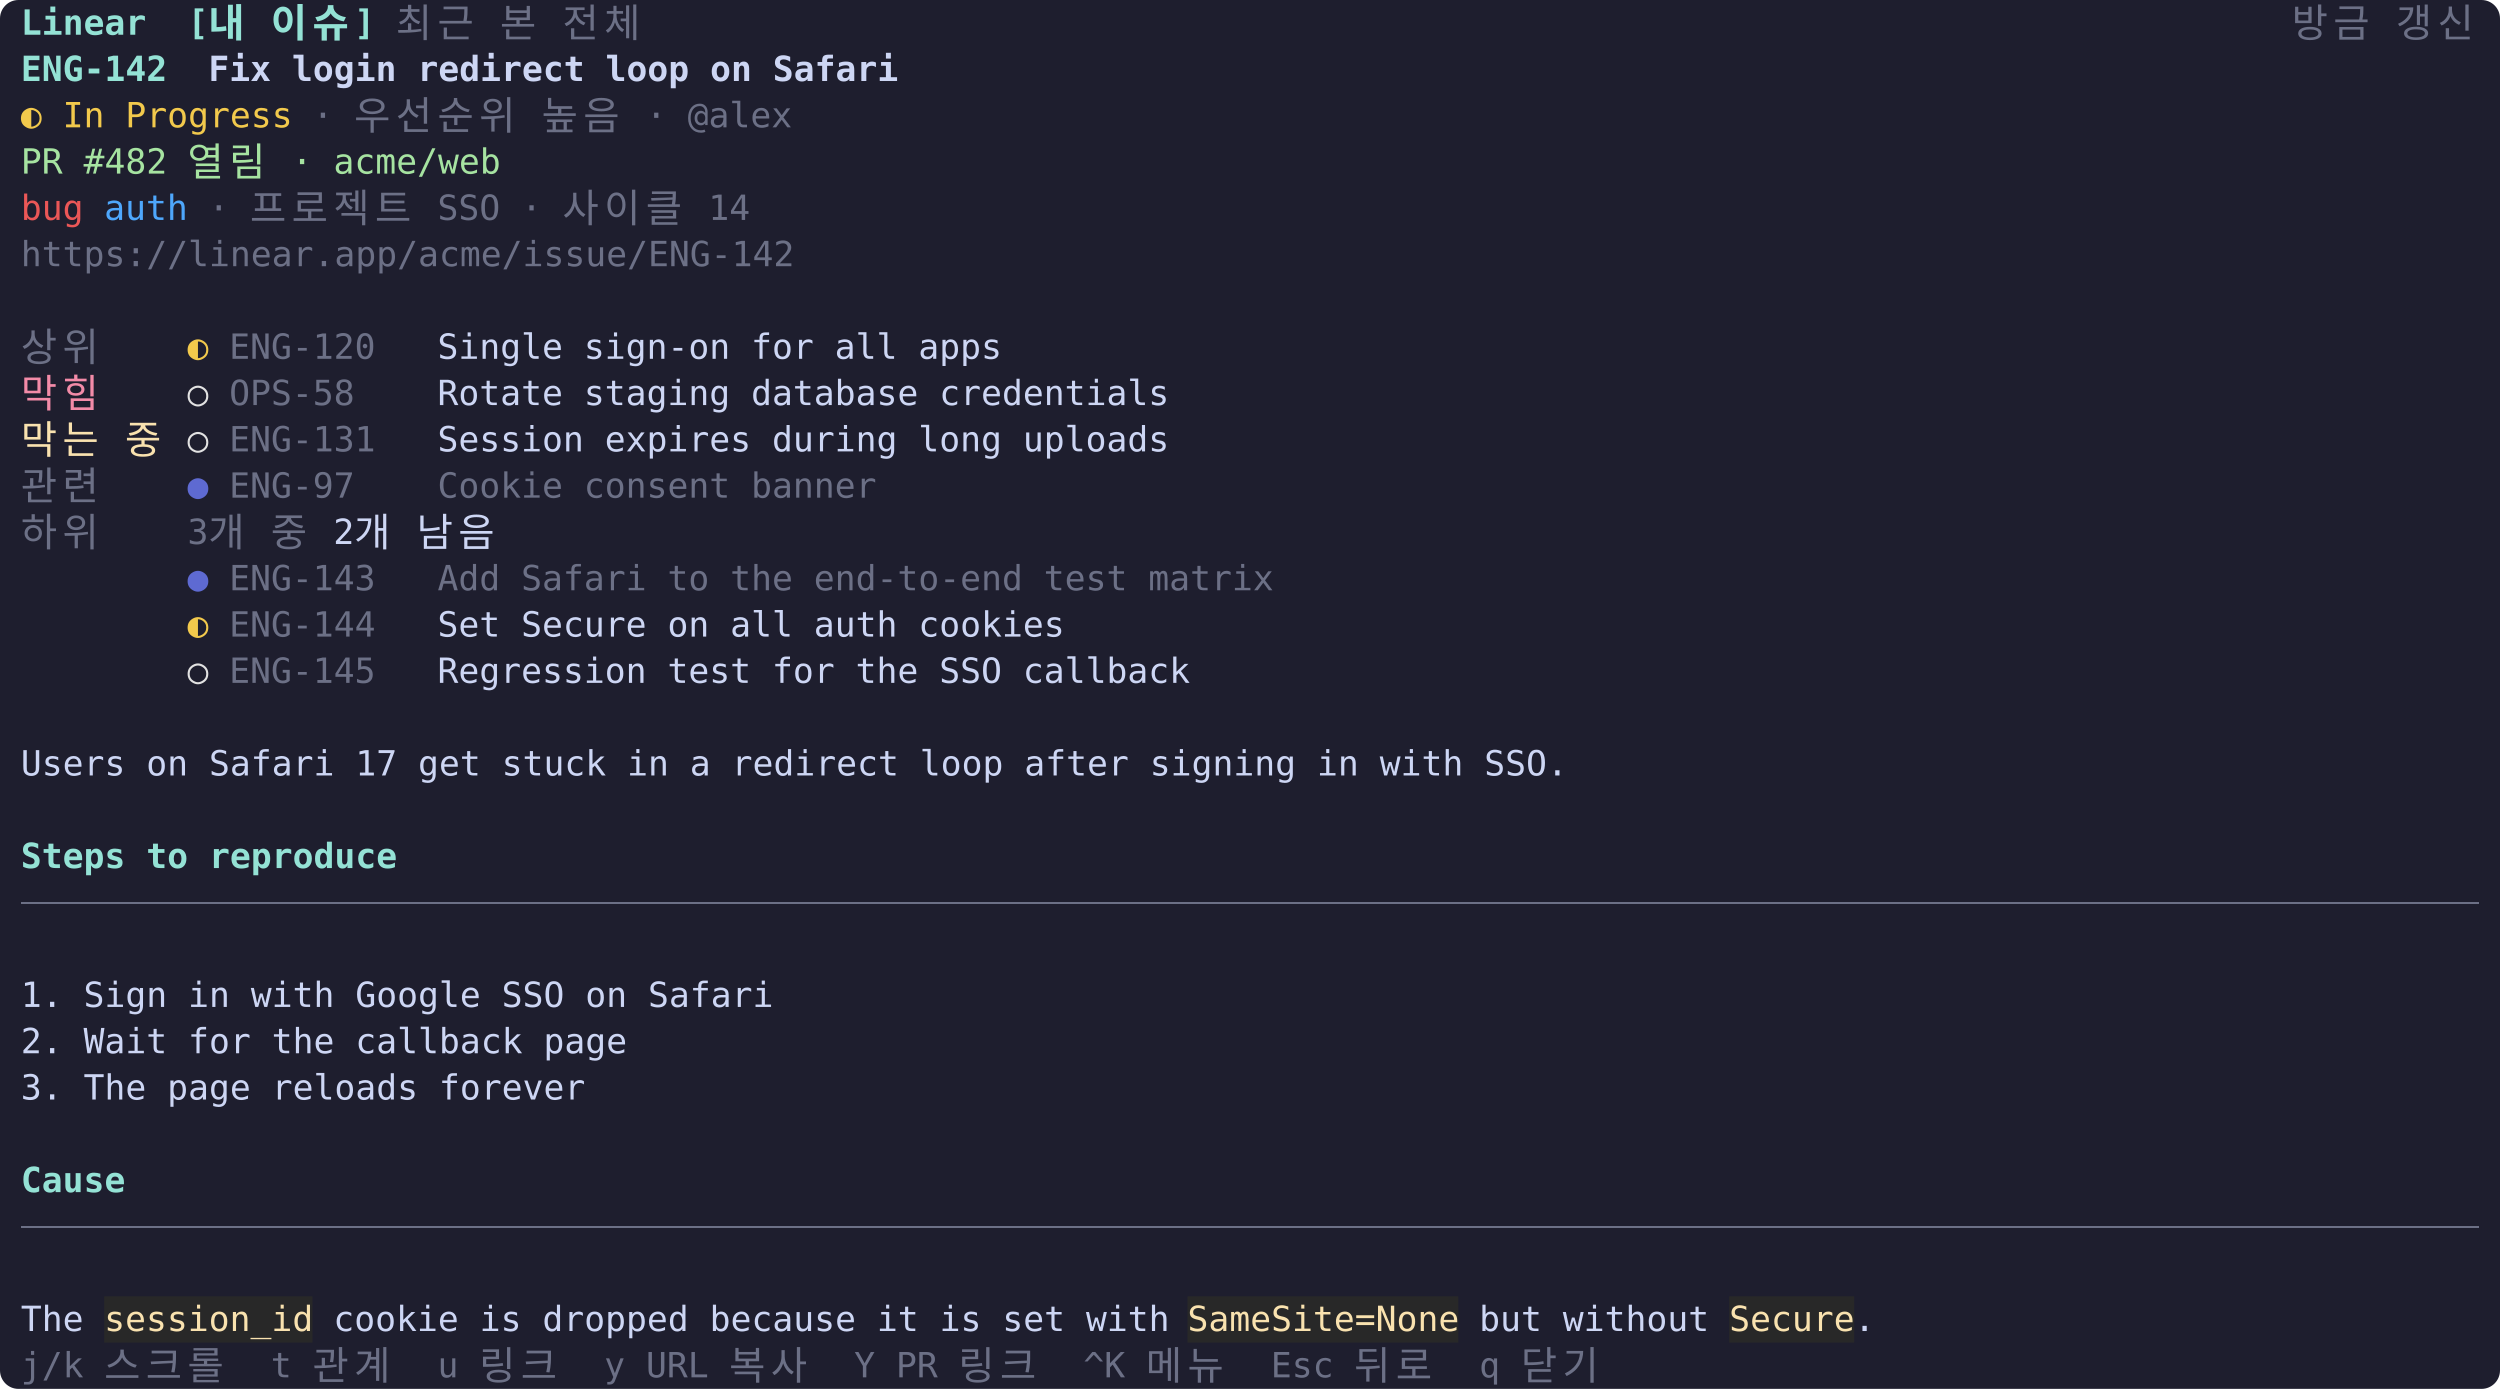
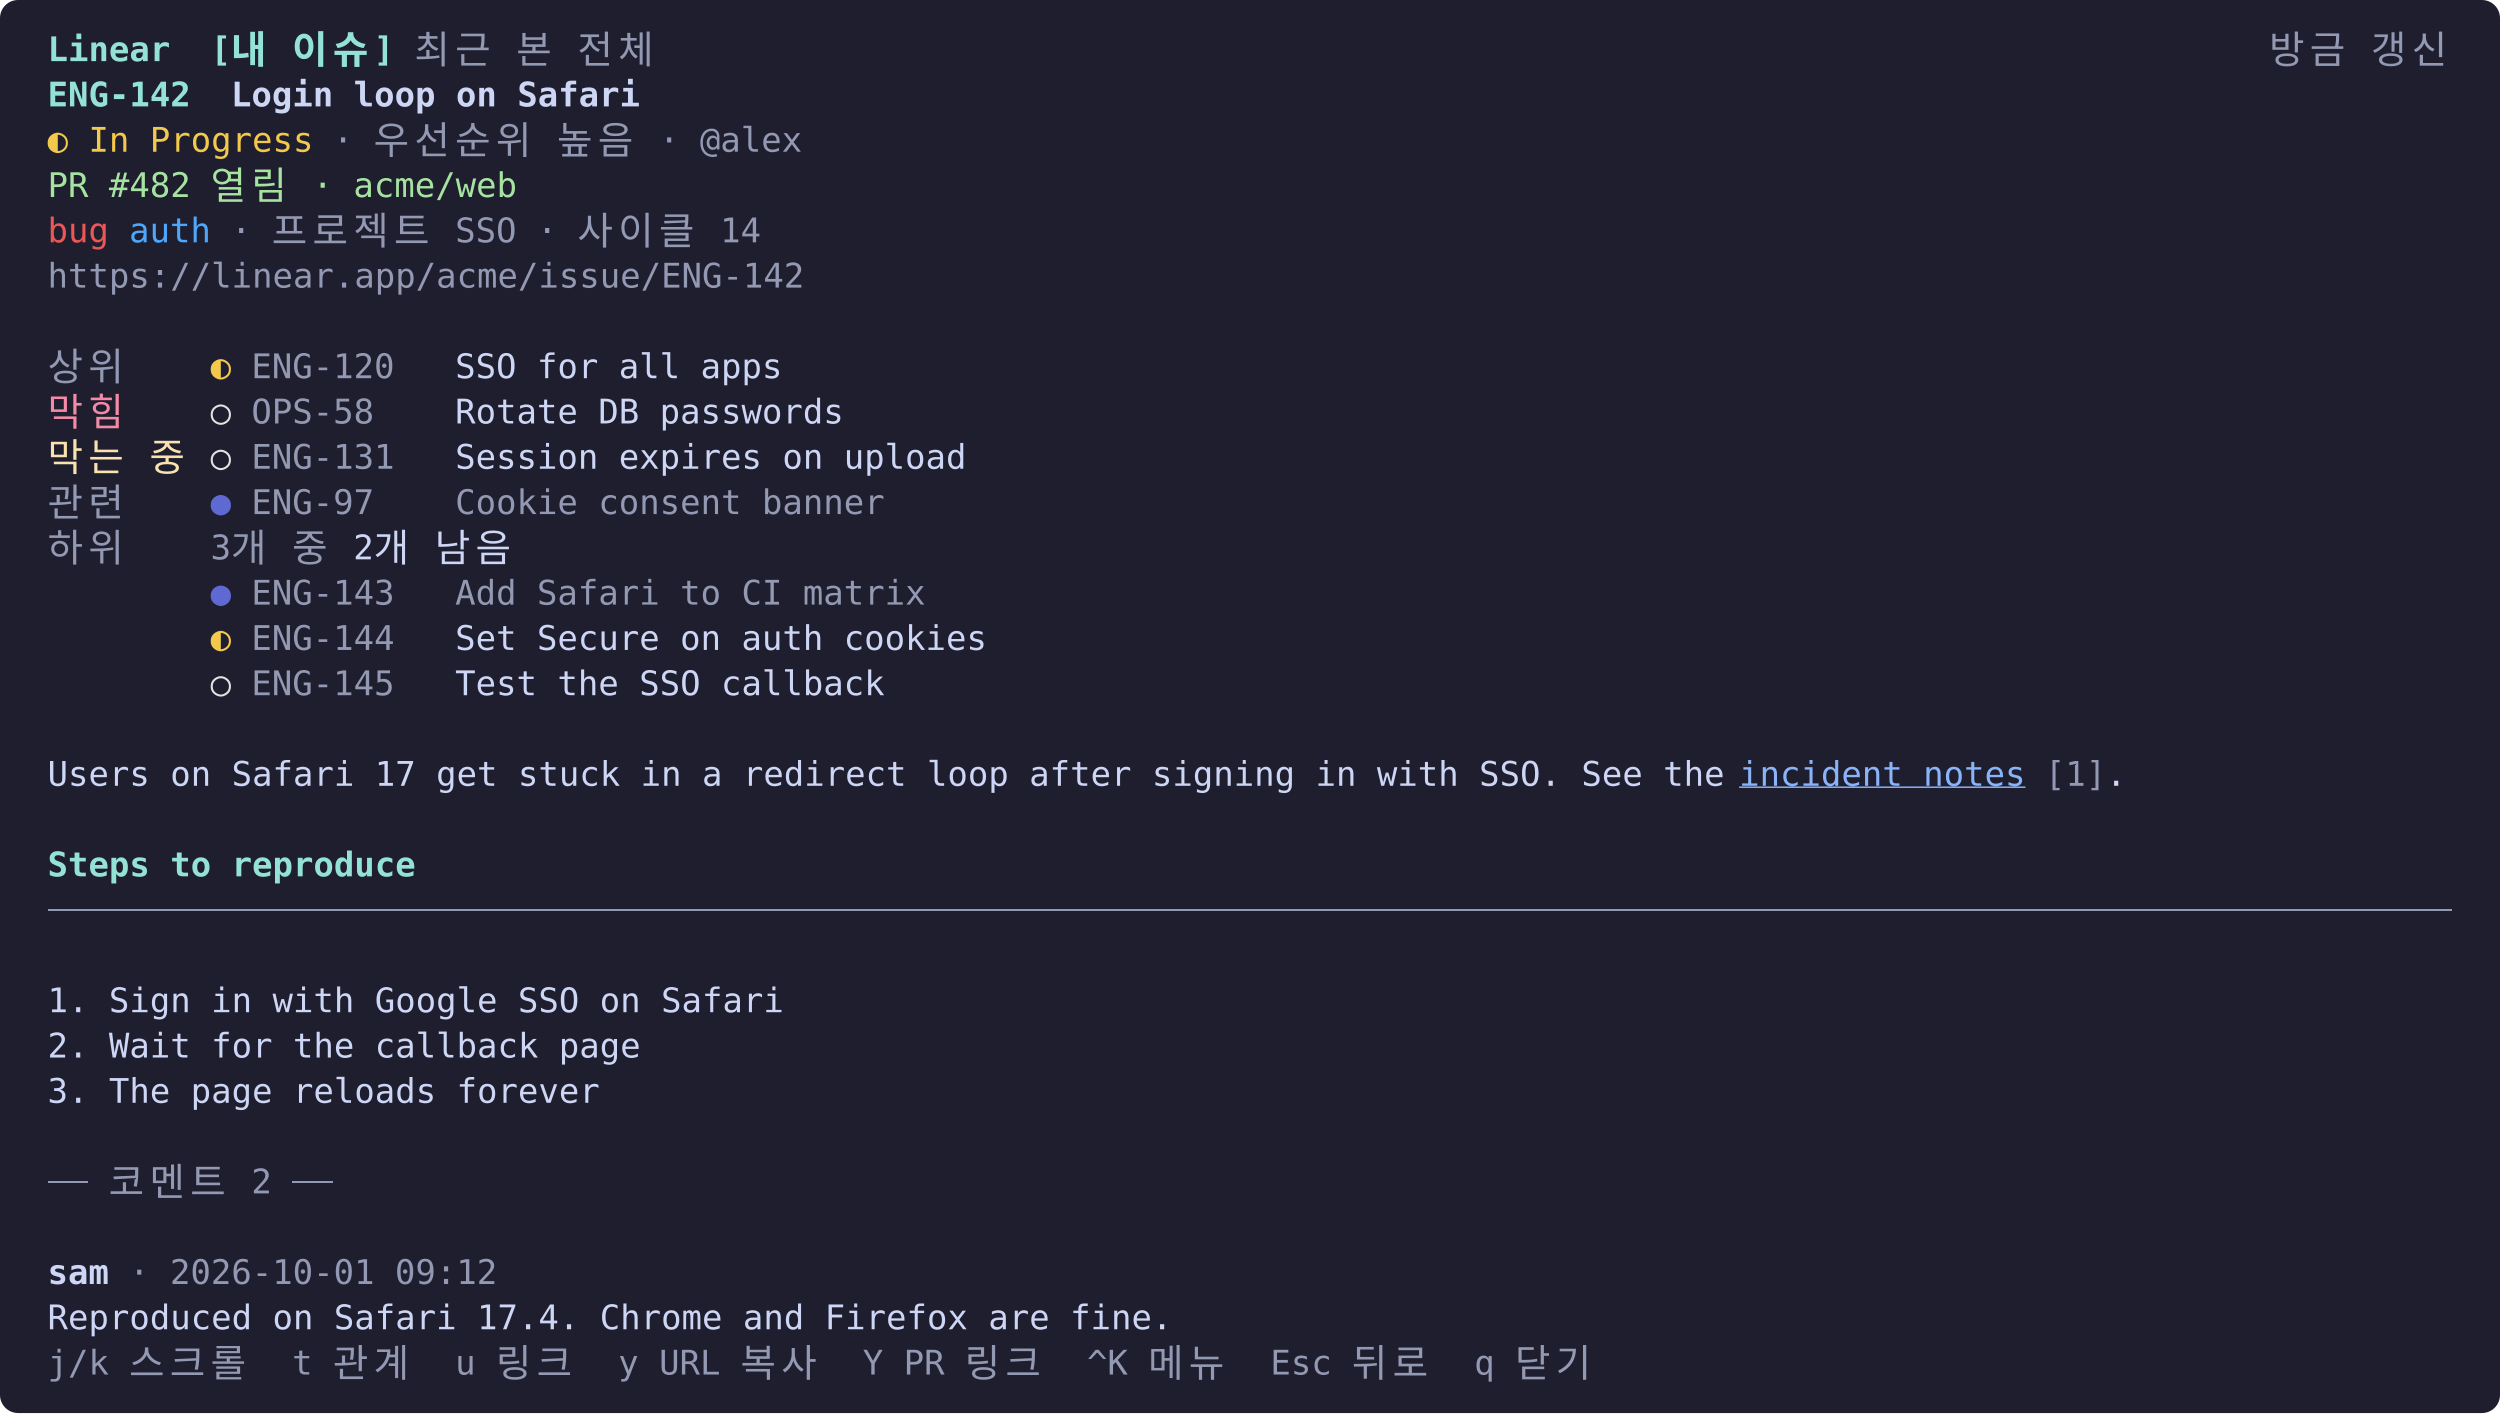
- <svg xmlns="http://www.w3.org/2000/svg" xml:lang="ko" width="1080" height="600" viewBox="0 0 1080 600" font-family="ui-monospace, 'SF Mono', Menlo, Consolas, 'DejaVu Sans Mono', 'Apple SD Gothic Neo', 'Noto Sans CJK KR', 'Noto Sans KR', monospace" font-size="15">
-   <rect width="1080" height="600" rx="8" fill="#1e1e2e" />
-   <rect x="45" y="560" width="90" height="20" fill="#282828" />
-   <rect x="513" y="560" width="117" height="20" fill="#282828" />
-   <rect x="747" y="560" width="54" height="20" fill="#282828" />
-   <path d="M9 390H13M13 390H18M18 390H22M22 390H27M27 390H31M31 390H36M36 390H40M40 390H45M45 390H49M49 390H54M54 390H58M58 390H63M63 390H67M67 390H72M72 390H76M76 390H81M81 390H85M85 390H90M90 390H94M94 390H99M99 390H103M103 390H108M108 390H112M112 390H117M117 390H121M121 390H126M126 390H130M130 390H135M135 390H139M139 390H144M144 390H148M148 390H153M153 390H157M157 390H162M162 390H166M166 390H171M171 390H175M175 390H180M180 390H184M184 390H189M189 390H193M193 390H198M198 390H202M202 390H207M207 390H211M211 390H216M216 390H220M220 390H225M225 390H229M229 390H234M234 390H238M238 390H243M243 390H247M247 390H252M252 390H256M256 390H261M261 390H265M265 390H270M270 390H274M274 390H279M279 390H283M283 390H288M288 390H292M292 390H297M297 390H301M301 390H306M306 390H310M310 390H315M315 390H319M319 390H324M324 390H328M328 390H333M333 390H337M337 390H342M342 390H346M346 390H351M351 390H355M355 390H360M360 390H364M364 390H369M369 390H373M373 390H378M378 390H382M382 390H387M387 390H391M391 390H396M396 390H400M400 390H405M405 390H409M409 390H414M414 390H418M418 390H423M423 390H427M427 390H432M432 390H436M436 390H441M441 390H445M445 390H450M450 390H454M454 390H459M459 390H463M463 390H468M468 390H472M472 390H477M477 390H481M481 390H486M486 390H490M490 390H495M495 390H499M499 390H504M504 390H508M508 390H513M513 390H517M517 390H522M522 390H526M526 390H531M531 390H535M535 390H540M540 390H544M544 390H549M549 390H553M553 390H558M558 390H562M562 390H567M567 390H571M571 390H576M576 390H580M580 390H585M585 390H589M589 390H594M594 390H598M598 390H603M603 390H607M607 390H612M612 390H616M616 390H621M621 390H625M625 390H630M630 390H634M634 390H639M639 390H643M643 390H648M648 390H652M652 390H657M657 390H661M661 390H666M666 390H670M670 390H675M675 390H679M679 390H684M684 390H688M688 390H693M693 390H697M697 390H702M702 390H706M706 390H711M711 390H715M715 390H720M720 390H724M724 390H729M729 390H733M733 390H738M738 390H742M742 390H747M747 390H751M751 390H756M756 390H760M760 390H765M765 390H769M769 390H774M774 390H778M778 390H783M783 390H787M787 390H792M792 390H796M796 390H801M801 390H805M805 390H810M810 390H814M814 390H819M819 390H823M823 390H828M828 390H832M832 390H837M837 390H841M841 390H846M846 390H850M850 390H855M855 390H859M859 390H864M864 390H868M868 390H873M873 390H877M877 390H882M882 390H886M886 390H891M891 390H895M895 390H900M900 390H904M904 390H909M909 390H913M913 390H918M918 390H922M922 390H927M927 390H931M931 390H936M936 390H940M940 390H945M945 390H949M949 390H954M954 390H958M958 390H963M963 390H967M967 390H972M972 390H976M976 390H981M981 390H985M985 390H990M990 390H994M994 390H999M999 390H1003M1003 390H1008M1008 390H1012M1012 390H1017M1017 390H1021M1021 390H1026M1026 390H1030M1030 390H1035M1035 390H1039M1039 390H1044M1044 390H1048M1048 390H1053M1053 390H1057M1057 390H1062M1062 390H1066M1066 390H1071M9 530H13M13 530H18M18 530H22M22 530H27M27 530H31M31 530H36M36 530H40M40 530H45M45 530H49M49 530H54M54 530H58M58 530H63M63 530H67M67 530H72M72 530H76M76 530H81M81 530H85M85 530H90M90 530H94M94 530H99M99 530H103M103 530H108M108 530H112M112 530H117M117 530H121M121 530H126M126 530H130M130 530H135M135 530H139M139 530H144M144 530H148M148 530H153M153 530H157M157 530H162M162 530H166M166 530H171M171 530H175M175 530H180M180 530H184M184 530H189M189 530H193M193 530H198M198 530H202M202 530H207M207 530H211M211 530H216M216 530H220M220 530H225M225 530H229M229 530H234M234 530H238M238 530H243M243 530H247M247 530H252M252 530H256M256 530H261M261 530H265M265 530H270M270 530H274M274 530H279M279 530H283M283 530H288M288 530H292M292 530H297M297 530H301M301 530H306M306 530H310M310 530H315M315 530H319M319 530H324M324 530H328M328 530H333M333 530H337M337 530H342M342 530H346M346 530H351M351 530H355M355 530H360M360 530H364M364 530H369M369 530H373M373 530H378M378 530H382M382 530H387M387 530H391M391 530H396M396 530H400M400 530H405M405 530H409M409 530H414M414 530H418M418 530H423M423 530H427M427 530H432M432 530H436M436 530H441M441 530H445M445 530H450M450 530H454M454 530H459M459 530H463M463 530H468M468 530H472M472 530H477M477 530H481M481 530H486M486 530H490M490 530H495M495 530H499M499 530H504M504 530H508M508 530H513M513 530H517M517 530H522M522 530H526M526 530H531M531 530H535M535 530H540M540 530H544M544 530H549M549 530H553M553 530H558M558 530H562M562 530H567M567 530H571M571 530H576M576 530H580M580 530H585M585 530H589M589 530H594M594 530H598M598 530H603M603 530H607M607 530H612M612 530H616M616 530H621M621 530H625M625 530H630M630 530H634M634 530H639M639 530H643M643 530H648M648 530H652M652 530H657M657 530H661M661 530H666M666 530H670M670 530H675M675 530H679M679 530H684M684 530H688M688 530H693M693 530H697M697 530H702M702 530H706M706 530H711M711 530H715M715 530H720M720 530H724M724 530H729M729 530H733M733 530H738M738 530H742M742 530H747M747 530H751M751 530H756M756 530H760M760 530H765M765 530H769M769 530H774M774 530H778M778 530H783M783 530H787M787 530H792M792 530H796M796 530H801M801 530H805M805 530H810M810 530H814M814 530H819M819 530H823M823 530H828M828 530H832M832 530H837M837 530H841M841 530H846M846 530H850M850 530H855M855 530H859M859 530H864M864 530H868M868 530H873M873 530H877M877 530H882M882 530H886M886 530H891M891 530H895M895 530H900M900 530H904M904 530H909M909 530H913M913 530H918M918 530H922M922 530H927M927 530H931M931 530H936M936 530H940M940 530H945M945 530H949M949 530H954M954 530H958M958 530H963M963 530H967M967 530H972M972 530H976M976 530H981M981 530H985M985 530H990M990 530H994M994 530H999M999 530H1003M1003 530H1008M1008 530H1012M1012 530H1017M1017 530H1021M1021 530H1026M1026 530H1030M1030 530H1035M1035 530H1039M1039 530H1044M1044 530H1048M1048 530H1053M1053 530H1057M1057 530H1062M1062 530H1066M1066 530H1071" stroke="#6c7086" stroke-width="1" fill="none" shape-rendering="crispEdges" />
-   <text x="9 18 27 36 45 54" y="15" fill="#94e2d5" font-weight="bold">Linear</text>
-   <text x="81" y="15" fill="#94e2d5" font-weight="bold">[</text>
-   <text x="90" y="16" font-size="17" fill="#94e2d5" font-weight="bold">내</text>
-   <text x="117" y="16" font-size="17" fill="#94e2d5" font-weight="bold">이</text>
-   <text x="135" y="16" font-size="17" fill="#94e2d5" font-weight="bold">슈</text>
-   <text x="153" y="15" fill="#94e2d5" font-weight="bold">]</text>
-   <text x="171" y="16" font-size="17" fill="#6c7086">최</text>
-   <text x="189" y="16" font-size="17" fill="#6c7086">근</text>
-   <text x="216" y="16" font-size="17" fill="#6c7086">본</text>
-   <text x="243" y="16" font-size="17" fill="#6c7086">전</text>
-   <text x="261" y="16" font-size="17" fill="#6c7086">체</text>
-   <text x="990" y="16" font-size="17" fill="#6c7086">방</text>
-   <text x="1008" y="16" font-size="17" fill="#6c7086">금</text>
-   <text x="1035" y="16" font-size="17" fill="#6c7086">갱</text>
-   <text x="1053" y="16" font-size="17" fill="#6c7086">신</text>
-   <text x="9 18 27 36 45 54 63" y="35" fill="#94e2d5" font-weight="bold">ENG-142</text>
-   <text x="90 99 108 117 126 135 144 153 162 171 180 189 198 207 216 225 234 243 252 261 270 279 288 297 306 315 324 333 342 351 360 369 378" y="35" fill="#cdd6f4" font-weight="bold">Fix login redirect loop on Safari</text>
-   <text x="9 18 27 36 45 54 63 72 81 90 99 108 117" y="55" fill="#f2c94c">◐ In Progress</text>
-   <text x="135" y="55" fill="#6c7086">·</text>
-   <text x="153" y="56" font-size="17" fill="#6c7086">우</text>
-   <text x="171" y="56" font-size="17" fill="#6c7086">선</text>
-   <text x="189" y="56" font-size="17" fill="#6c7086">순</text>
-   <text x="207" y="56" font-size="17" fill="#6c7086">위</text>
-   <text x="234" y="56" font-size="17" fill="#6c7086">높</text>
-   <text x="252" y="56" font-size="17" fill="#6c7086">음</text>
-   <text x="279 288 297 306 315 324 333" y="55" fill="#6c7086">· @alex</text>
-   <text x="9 18 27 36 45 54 63" y="75" fill="#a6e3a1">PR #482</text>
-   <text x="81" y="76" font-size="17" fill="#a6e3a1">열</text>
-   <text x="99" y="76" font-size="17" fill="#a6e3a1">림</text>
-   <text x="126 135 144 153 162 171 180 189 198 207" y="75" fill="#a6e3a1">· acme/web</text>
-   <text x="9 18 27" y="95" fill="#eb5757">bug</text>
-   <text x="45 54 63 72" y="95" fill="#4ea7fc">auth</text>
-   <text x="90" y="95" fill="#6c7086">·</text>
-   <text x="108" y="96" font-size="17" fill="#6c7086">프</text>
-   <text x="126" y="96" font-size="17" fill="#6c7086">로</text>
-   <text x="144" y="96" font-size="17" fill="#6c7086">젝</text>
-   <text x="162" y="96" font-size="17" fill="#6c7086">트</text>
-   <text x="189 198 207 216 225" y="95" fill="#6c7086">SSO ·</text>
-   <text x="243" y="96" font-size="17" fill="#6c7086">사</text>
-   <text x="261" y="96" font-size="17" fill="#6c7086">이</text>
-   <text x="279" y="96" font-size="17" fill="#6c7086">클</text>
-   <text x="306 315" y="95" fill="#6c7086">14</text>
-   <text x="9 18 27 36 45 54 63 72 81 90 99 108 117 126 135 144 153 162 171 180 189 198 207 216 225 234 243 252 261 270 279 288 297 306 315 324 333" y="115" fill="#6c7086">https://linear.app/acme/issue/ENG-142</text>
-   <text x="9" y="156" font-size="17" fill="#6c7086">상</text>
-   <text x="27" y="156" font-size="17" fill="#6c7086">위</text>
-   <text x="81" y="155" fill="#f2c94c">◐</text>
-   <text x="99 108 117 126 135 144 153" y="155" fill="#6c7086">ENG-120</text>
-   <text x="189 198 207 216 225 234 243 252 261 270 279 288 297 306 315 324 333 342 351 360 369 378 387 396 405 414 423" y="155" fill="#cdd6f4">Single sign-on for all apps</text>
-   <text x="9" y="176" font-size="17" fill="#f38ba8">막</text>
-   <text x="27" y="176" font-size="17" fill="#f38ba8">힘</text>
-   <text x="81" y="175" fill="#e2e2e2">○</text>
-   <text x="99 108 117 126 135 144" y="175" fill="#6c7086">OPS-58</text>
-   <text x="189 198 207 216 225 234 243 252 261 270 279 288 297 306 315 324 333 342 351 360 369 378 387 396 405 414 423 432 441 450 459 468 477 486 495" y="175" fill="#cdd6f4">Rotate staging database credentials</text>
-   <text x="9" y="196" font-size="17" fill="#f9e2af">막</text>
-   <text x="27" y="196" font-size="17" fill="#f9e2af">는</text>
-   <text x="54" y="196" font-size="17" fill="#f9e2af">중</text>
-   <text x="81" y="195" fill="#e2e2e2">○</text>
-   <text x="99 108 117 126 135 144 153" y="195" fill="#6c7086">ENG-131</text>
-   <text x="189 198 207 216 225 234 243 252 261 270 279 288 297 306 315 324 333 342 351 360 369 378 387 396 405 414 423 432 441 450 459 468 477 486 495" y="195" fill="#cdd6f4">Session expires during long uploads</text>
-   <text x="9" y="216" font-size="17" fill="#6c7086">관</text>
-   <text x="27" y="216" font-size="17" fill="#6c7086">련</text>
-   <text x="81" y="215" fill="#5e6ad2">●</text>
-   <text x="99 108 117 126 135 144" y="215" fill="#6c7086">ENG-97</text>
-   <text x="189 198 207 216 225 234 243 252 261 270 279 288 297 306 315 324 333 342 351 360 369" y="215" fill="#6c7086">Cookie consent banner</text>
-   <text x="9" y="236" font-size="17" fill="#6c7086">하</text>
-   <text x="27" y="236" font-size="17" fill="#6c7086">위</text>
-   <text x="81" y="235" fill="#6c7086">3</text>
-   <text x="90" y="236" font-size="17" fill="#6c7086">개</text>
-   <text x="117" y="236" font-size="17" fill="#6c7086">중</text>
-   <text x="144" y="235" fill="#cdd6f4">2</text>
-   <text x="153" y="236" font-size="17" fill="#cdd6f4">개</text>
-   <text x="180" y="236" font-size="17" fill="#cdd6f4">남</text>
-   <text x="198" y="236" font-size="17" fill="#cdd6f4">음</text>
-   <text x="81" y="255" fill="#5e6ad2">●</text>
-   <text x="99 108 117 126 135 144 153" y="255" fill="#6c7086">ENG-143</text>
-   <text x="189 198 207 216 225 234 243 252 261 270 279 288 297 306 315 324 333 342 351 360 369 378 387 396 405 414 423 432 441 450 459 468 477 486 495 504 513 522 531 540" y="255" fill="#6c7086">Add Safari to the end-to-end test matrix</text>
-   <text x="81" y="275" fill="#f2c94c">◐</text>
-   <text x="99 108 117 126 135 144 153" y="275" fill="#6c7086">ENG-144</text>
-   <text x="189 198 207 216 225 234 243 252 261 270 279 288 297 306 315 324 333 342 351 360 369 378 387 396 405 414 423 432 441 450" y="275" fill="#cdd6f4">Set Secure on all auth cookies</text>
-   <text x="81" y="295" fill="#e2e2e2">○</text>
-   <text x="99 108 117 126 135 144 153" y="295" fill="#6c7086">ENG-145</text>
-   <text x="189 198 207 216 225 234 243 252 261 270 279 288 297 306 315 324 333 342 351 360 369 378 387 396 405 414 423 432 441 450 459 468 477 486 495 504" y="295" fill="#cdd6f4">Regression test for the SSO callback</text>
-   <text x="9 18 27 36 45 54 63 72 81 90 99 108 117 126 135 144 153 162 171 180 189 198 207 216 225 234 243 252 261 270 279 288 297 306 315 324 333 342 351 360 369 378 387 396 405 414 423 432 441 450 459 468 477 486 495 504 513 522 531 540 549 558 567 576 585 594 603 612 621 630 639 648 657 666" y="335" fill="#cdd6f4">Users on Safari 17 get stuck in a redirect loop after signing in with SSO.</text>
-   <text x="9 18 27 36 45 54 63 72 81 90 99 108 117 126 135 144 153 162" y="375" fill="#94e2d5" font-weight="bold">Steps to reproduce</text>
-   <text x="9 18 27 36 45 54 63 72 81 90 99 108 117 126 135 144 153 162 171 180 189 198 207 216 225 234 243 252 261 270 279 288 297 306 315 324" y="435" fill="#cdd6f4">1. Sign in with Google SSO on Safari</text>
-   <text x="9 18 27 36 45 54 63 72 81 90 99 108 117 126 135 144 153 162 171 180 189 198 207 216 225 234 243 252 261" y="455" fill="#cdd6f4">2. Wait for the callback page</text>
-   <text x="9 18 27 36 45 54 63 72 81 90 99 108 117 126 135 144 153 162 171 180 189 198 207 216 225 234 243" y="475" fill="#cdd6f4">3. The page reloads forever</text>
-   <text x="9 18 27 36 45" y="515" fill="#94e2d5" font-weight="bold">Cause</text>
-   <text x="9 18 27" y="575" fill="#cdd6f4">The</text>
-   <text x="45 54 63 72 81 90 99 108 117 126" y="575" fill="#f9e2af">session_id</text>
-   <text x="144 153 162 171 180 189 198 207 216 225 234 243 252 261 270 279 288 297 306 315 324 333 342 351 360 369 378 387 396 405 414 423 432 441 450 459 468 477 486 495" y="575" fill="#cdd6f4">cookie is dropped because it is set with</text>
-   <text x="513 522 531 540 549 558 567 576 585 594 603 612 621" y="575" fill="#f9e2af">SameSite=None</text>
-   <text x="639 648 657 666 675 684 693 702 711 720 729" y="575" fill="#cdd6f4">but without</text>
-   <text x="747 756 765 774 783 792" y="575" fill="#f9e2af">Secure</text>
-   <text x="801" y="575" fill="#cdd6f4">.</text>
-   <text x="9 18 27" y="595" fill="#6c7086">j/k</text>
-   <text x="45" y="596" font-size="17" fill="#6c7086">스</text>
-   <text x="63" y="596" font-size="17" fill="#6c7086">크</text>
-   <text x="81" y="596" font-size="17" fill="#6c7086">롤</text>
-   <text x="117" y="595" fill="#6c7086">t</text>
-   <text x="135" y="596" font-size="17" fill="#6c7086">관</text>
-   <text x="153" y="596" font-size="17" fill="#6c7086">계</text>
-   <text x="189" y="595" fill="#6c7086">u</text>
-   <text x="207" y="596" font-size="17" fill="#6c7086">링</text>
-   <text x="225" y="596" font-size="17" fill="#6c7086">크</text>
-   <text x="261 270 279 288 297" y="595" fill="#6c7086">y URL</text>
-   <text x="315" y="596" font-size="17" fill="#6c7086">복</text>
-   <text x="333" y="596" font-size="17" fill="#6c7086">사</text>
-   <text x="369 378 387 396" y="595" fill="#6c7086">Y PR</text>
-   <text x="414" y="596" font-size="17" fill="#6c7086">링</text>
-   <text x="432" y="596" font-size="17" fill="#6c7086">크</text>
-   <text x="468 477" y="595" fill="#6c7086">^K</text>
-   <text x="495" y="596" font-size="17" fill="#6c7086">메</text>
-   <text x="513" y="596" font-size="17" fill="#6c7086">뉴</text>
-   <text x="549 558 567" y="595" fill="#6c7086">Esc</text>
-   <text x="585" y="596" font-size="17" fill="#6c7086">뒤</text>
-   <text x="603" y="596" font-size="17" fill="#6c7086">로</text>
-   <text x="639" y="595" fill="#6c7086">q</text>
-   <text x="657" y="596" font-size="17" fill="#6c7086">닫</text>
-   <text x="675" y="596" font-size="17" fill="#6c7086">기</text>
+ <svg xmlns="http://www.w3.org/2000/svg" xml:lang="ko" width="1104" height="624" viewBox="0 0 1104 624" font-family="ui-monospace, 'SF Mono', Menlo, Consolas, 'DejaVu Sans Mono', 'Apple SD Gothic Neo', 'Malgun Gothic', 'Noto Sans CJK KR', 'Noto Sans KR', monospace" font-size="15">
+   <rect width="1104" height="624" rx="8" fill="#1e1e2e" />
+   <g transform="translate(12 12)">
+     <path d="M9 390H13M13 390H18M18 390H22M22 390H27M27 390H31M31 390H36M36 390H40M40 390H45M45 390H49M49 390H54M54 390H58M58 390H63M63 390H67M67 390H72M72 390H76M76 390H81M81 390H85M85 390H90M90 390H94M94 390H99M99 390H103M103 390H108M108 390H112M112 390H117M117 390H121M121 390H126M126 390H130M130 390H135M135 390H139M139 390H144M144 390H148M148 390H153M153 390H157M157 390H162M162 390H166M166 390H171M171 390H175M175 390H180M180 390H184M184 390H189M189 390H193M193 390H198M198 390H202M202 390H207M207 390H211M211 390H216M216 390H220M220 390H225M225 390H229M229 390H234M234 390H238M238 390H243M243 390H247M247 390H252M252 390H256M256 390H261M261 390H265M265 390H270M270 390H274M274 390H279M279 390H283M283 390H288M288 390H292M292 390H297M297 390H301M301 390H306M306 390H310M310 390H315M315 390H319M319 390H324M324 390H328M328 390H333M333 390H337M337 390H342M342 390H346M346 390H351M351 390H355M355 390H360M360 390H364M364 390H369M369 390H373M373 390H378M378 390H382M382 390H387M387 390H391M391 390H396M396 390H400M400 390H405M405 390H409M409 390H414M414 390H418M418 390H423M423 390H427M427 390H432M432 390H436M436 390H441M441 390H445M445 390H450M450 390H454M454 390H459M459 390H463M463 390H468M468 390H472M472 390H477M477 390H481M481 390H486M486 390H490M490 390H495M495 390H499M499 390H504M504 390H508M508 390H513M513 390H517M517 390H522M522 390H526M526 390H531M531 390H535M535 390H540M540 390H544M544 390H549M549 390H553M553 390H558M558 390H562M562 390H567M567 390H571M571 390H576M576 390H580M580 390H585M585 390H589M589 390H594M594 390H598M598 390H603M603 390H607M607 390H612M612 390H616M616 390H621M621 390H625M625 390H630M630 390H634M634 390H639M639 390H643M643 390H648M648 390H652M652 390H657M657 390H661M661 390H666M666 390H670M670 390H675M675 390H679M679 390H684M684 390H688M688 390H693M693 390H697M697 390H702M702 390H706M706 390H711M711 390H715M715 390H720M720 390H724M724 390H729M729 390H733M733 390H738M738 390H742M742 390H747M747 390H751M751 390H756M756 390H760M760 390H765M765 390H769M769 390H774M774 390H778M778 390H783M783 390H787M787 390H792M792 390H796M796 390H801M801 390H805M805 390H810M810 390H814M814 390H819M819 390H823M823 390H828M828 390H832M832 390H837M837 390H841M841 390H846M846 390H850M850 390H855M855 390H859M859 390H864M864 390H868M868 390H873M873 390H877M877 390H882M882 390H886M886 390H891M891 390H895M895 390H900M900 390H904M904 390H909M909 390H913M913 390H918M918 390H922M922 390H927M927 390H931M931 390H936M936 390H940M940 390H945M945 390H949M949 390H954M954 390H958M958 390H963M963 390H967M967 390H972M972 390H976M976 390H981M981 390H985M985 390H990M990 390H994M994 390H999M999 390H1003M1003 390H1008M1008 390H1012M1012 390H1017M1017 390H1021M1021 390H1026M1026 390H1030M1030 390H1035M1035 390H1039M1039 390H1044M1044 390H1048M1048 390H1053M1053 390H1057M1057 390H1062M1062 390H1066M1066 390H1071M9 510H13M13 510H18M18 510H22M22 510H27M117 510H121M121 510H126M126 510H130M130 510H135" stroke="#9399b2" stroke-width="1" fill="none" shape-rendering="crispEdges" />
+     <text x="9 18 27 36 45 54" y="15" fill="#94e2d5" font-weight="bold">Linear</text>
+     <text x="81" y="15" fill="#94e2d5" font-weight="bold">[</text>
+     <text x="90" y="16" font-size="17" fill="#94e2d5" font-weight="bold">내</text>
+     <text x="117" y="16" font-size="17" fill="#94e2d5" font-weight="bold">이</text>
+     <text x="135" y="16" font-size="17" fill="#94e2d5" font-weight="bold">슈</text>
+     <text x="153" y="15" fill="#94e2d5" font-weight="bold">]</text>
+     <text x="171" y="16" font-size="17" fill="#9399b2">최</text>
+     <text x="189" y="16" font-size="17" fill="#9399b2">근</text>
+     <text x="216" y="16" font-size="17" fill="#9399b2">본</text>
+     <text x="243" y="16" font-size="17" fill="#9399b2">전</text>
+     <text x="261" y="16" font-size="17" fill="#9399b2">체</text>
+     <text x="990" y="16" font-size="17" fill="#9399b2">방</text>
+     <text x="1008" y="16" font-size="17" fill="#9399b2">금</text>
+     <text x="1035" y="16" font-size="17" fill="#9399b2">갱</text>
+     <text x="1053" y="16" font-size="17" fill="#9399b2">신</text>
+     <text x="9 18 27 36 45 54 63" y="35" fill="#94e2d5" font-weight="bold">ENG-142</text>
+     <text x="90 99 108 117 126 135 144 153 162 171 180 189 198 207 216 225 234 243 252 261" y="35" fill="#cdd6f4" font-weight="bold">Login loop on Safari</text>
+     <text x="9 18 27 36 45 54 63 72 81 90 99 108 117" y="55" fill="#f2c94c">◐ In Progress</text>
+     <text x="135" y="55" fill="#9399b2">·</text>
+     <text x="153" y="56" font-size="17" fill="#9399b2">우</text>
+     <text x="171" y="56" font-size="17" fill="#9399b2">선</text>
+     <text x="189" y="56" font-size="17" fill="#9399b2">순</text>
+     <text x="207" y="56" font-size="17" fill="#9399b2">위</text>
+     <text x="234" y="56" font-size="17" fill="#9399b2">높</text>
+     <text x="252" y="56" font-size="17" fill="#9399b2">음</text>
+     <text x="279 288 297 306 315 324 333" y="55" fill="#9399b2">· @alex</text>
+     <text x="9 18 27 36 45 54 63" y="75" fill="#a6e3a1">PR #482</text>
+     <text x="81" y="76" font-size="17" fill="#a6e3a1">열</text>
+     <text x="99" y="76" font-size="17" fill="#a6e3a1">림</text>
+     <text x="126 135 144 153 162 171 180 189 198 207" y="75" fill="#a6e3a1">· acme/web</text>
+     <text x="9 18 27" y="95" fill="#eb5757">bug</text>
+     <text x="45 54 63 72" y="95" fill="#4ea7fc">auth</text>
+     <text x="90" y="95" fill="#9399b2">·</text>
+     <text x="108" y="96" font-size="17" fill="#9399b2">프</text>
+     <text x="126" y="96" font-size="17" fill="#9399b2">로</text>
+     <text x="144" y="96" font-size="17" fill="#9399b2">젝</text>
+     <text x="162" y="96" font-size="17" fill="#9399b2">트</text>
+     <text x="189 198 207 216 225" y="95" fill="#9399b2">SSO ·</text>
+     <text x="243" y="96" font-size="17" fill="#9399b2">사</text>
+     <text x="261" y="96" font-size="17" fill="#9399b2">이</text>
+     <text x="279" y="96" font-size="17" fill="#9399b2">클</text>
+     <text x="306 315" y="95" fill="#9399b2">14</text>
+     <text x="9 18 27 36 45 54 63 72 81 90 99 108 117 126 135 144 153 162 171 180 189 198 207 216 225 234 243 252 261 270 279 288 297 306 315 324 333" y="115" fill="#9399b2">https://linear.app/acme/issue/ENG-142</text>
+     <text x="9" y="156" font-size="17" fill="#9399b2">상</text>
+     <text x="27" y="156" font-size="17" fill="#9399b2">위</text>
+     <text x="81" y="155" fill="#f2c94c">◐</text>
+     <text x="99 108 117 126 135 144 153" y="155" fill="#9399b2">ENG-120</text>
+     <text x="189 198 207 216 225 234 243 252 261 270 279 288 297 306 315 324" y="155" fill="#cdd6f4">SSO for all apps</text>
+     <text x="9" y="176" font-size="17" fill="#f38ba8">막</text>
+     <text x="27" y="176" font-size="17" fill="#f38ba8">힘</text>
+     <text x="81" y="175" fill="#e2e2e2">○</text>
+     <text x="99 108 117 126 135 144" y="175" fill="#9399b2">OPS-58</text>
+     <text x="189 198 207 216 225 234 243 252 261 270 279 288 297 306 315 324 333 342 351" y="175" fill="#cdd6f4">Rotate DB passwords</text>
+     <text x="9" y="196" font-size="17" fill="#f9e2af">막</text>
+     <text x="27" y="196" font-size="17" fill="#f9e2af">는</text>
+     <text x="54" y="196" font-size="17" fill="#f9e2af">중</text>
+     <text x="81" y="195" fill="#e2e2e2">○</text>
+     <text x="99 108 117 126 135 144 153" y="195" fill="#9399b2">ENG-131</text>
+     <text x="189 198 207 216 225 234 243 252 261 270 279 288 297 306 315 324 333 342 351 360 369 378 387 396 405" y="195" fill="#cdd6f4">Session expires on upload</text>
+     <text x="9" y="216" font-size="17" fill="#9399b2">관</text>
+     <text x="27" y="216" font-size="17" fill="#9399b2">련</text>
+     <text x="81" y="215" fill="#5e6ad2">●</text>
+     <text x="99 108 117 126 135 144" y="215" fill="#9399b2">ENG-97</text>
+     <text x="189 198 207 216 225 234 243 252 261 270 279 288 297 306 315 324 333 342 351 360 369" y="215" fill="#9399b2">Cookie consent banner</text>
+     <text x="9" y="236" font-size="17" fill="#9399b2">하</text>
+     <text x="27" y="236" font-size="17" fill="#9399b2">위</text>
+     <text x="81" y="235" fill="#9399b2">3</text>
+     <text x="90" y="236" font-size="17" fill="#9399b2">개</text>
+     <text x="117" y="236" font-size="17" fill="#9399b2">중</text>
+     <text x="144" y="235" fill="#cdd6f4">2</text>
+     <text x="153" y="236" font-size="17" fill="#cdd6f4">개</text>
+     <text x="180" y="236" font-size="17" fill="#cdd6f4">남</text>
+     <text x="198" y="236" font-size="17" fill="#cdd6f4">음</text>
+     <text x="81" y="255" fill="#5e6ad2">●</text>
+     <text x="99 108 117 126 135 144 153" y="255" fill="#9399b2">ENG-143</text>
+     <text x="189 198 207 216 225 234 243 252 261 270 279 288 297 306 315 324 333 342 351 360 369 378 387" y="255" fill="#9399b2">Add Safari to CI matrix</text>
+     <text x="81" y="275" fill="#f2c94c">◐</text>
+     <text x="99 108 117 126 135 144 153" y="275" fill="#9399b2">ENG-144</text>
+     <text x="189 198 207 216 225 234 243 252 261 270 279 288 297 306 315 324 333 342 351 360 369 378 387 396 405 414" y="275" fill="#cdd6f4">Set Secure on auth cookies</text>
+     <text x="81" y="295" fill="#e2e2e2">○</text>
+     <text x="99 108 117 126 135 144 153" y="295" fill="#9399b2">ENG-145</text>
+     <text x="189 198 207 216 225 234 243 252 261 270 279 288 297 306 315 324 333 342 351 360 369" y="295" fill="#cdd6f4">Test the SSO callback</text>
+     <text x="9 18 27 36 45 54 63 72 81 90 99 108 117 126 135 144 153 162 171 180 189 198 207 216 225 234 243 252 261 270 279 288 297 306 315 324 333 342 351 360 369 378 387 396 405 414 423 432 441 450 459 468 477 486 495 504 513 522 531 540 549 558 567 576 585 594 603 612 621 630 639 648 657 666 675 684 693 702 711 720 729 738" y="335" fill="#cdd6f4">Users on Safari 17 get stuck in a redirect loop after signing in with SSO. See the</text>
+     <text x="756 765 774 783 792 801 810 819 828 837 846 855 864 873" y="335" fill="#89b4fa" text-decoration="underline">incident notes</text>
+     <text x="891 900 909" y="335" fill="#9399b2">[1]</text>
+     <text x="918" y="335" fill="#cdd6f4">.</text>
+     <text x="9 18 27 36 45 54 63 72 81 90 99 108 117 126 135 144 153 162" y="375" fill="#94e2d5" font-weight="bold">Steps to reproduce</text>
+     <text x="9 18 27 36 45 54 63 72 81 90 99 108 117 126 135 144 153 162 171 180 189 198 207 216 225 234 243 252 261 270 279 288 297 306 315 324" y="435" fill="#cdd6f4">1. Sign in with Google SSO on Safari</text>
+     <text x="9 18 27 36 45 54 63 72 81 90 99 108 117 126 135 144 153 162 171 180 189 198 207 216 225 234 243 252 261" y="455" fill="#cdd6f4">2. Wait for the callback page</text>
+     <text x="9 18 27 36 45 54 63 72 81 90 99 108 117 126 135 144 153 162 171 180 189 198 207 216 225 234 243" y="475" fill="#cdd6f4">3. The page reloads forever</text>
+     <text x="36" y="516" font-size="17" fill="#9399b2">코</text>
+     <text x="54" y="516" font-size="17" fill="#9399b2">멘</text>
+     <text x="72" y="516" font-size="17" fill="#9399b2">트</text>
+     <text x="99" y="515" fill="#9399b2">2</text>
+     <text x="9 18 27" y="555" fill="#cdd6f4" font-weight="bold">sam</text>
+     <text x="45 54 63 72 81 90 99 108 117 126 135 144 153 162 171 180 189 198" y="555" fill="#9399b2">· 2026-10-01 09:12</text>
+     <text x="9 18 27 36 45 54 63 72 81 90 99 108 117 126 135 144 153 162 171 180 189 198 207 216 225 234 243 252 261 270 279 288 297 306 315 324 333 342 351 360 369 378 387 396 405 414 423 432 441 450 459 468 477 486 495" y="575" fill="#cdd6f4">Reproduced on Safari 17.4. Chrome and Firefox are fine.</text>
+     <text x="9 18 27" y="595" fill="#9399b2">j/k</text>
+     <text x="45" y="596" font-size="17" fill="#9399b2">스</text>
+     <text x="63" y="596" font-size="17" fill="#9399b2">크</text>
+     <text x="81" y="596" font-size="17" fill="#9399b2">롤</text>
+     <text x="117" y="595" fill="#9399b2">t</text>
+     <text x="135" y="596" font-size="17" fill="#9399b2">관</text>
+     <text x="153" y="596" font-size="17" fill="#9399b2">계</text>
+     <text x="189" y="595" fill="#9399b2">u</text>
+     <text x="207" y="596" font-size="17" fill="#9399b2">링</text>
+     <text x="225" y="596" font-size="17" fill="#9399b2">크</text>
+     <text x="261 270 279 288 297" y="595" fill="#9399b2">y URL</text>
+     <text x="315" y="596" font-size="17" fill="#9399b2">복</text>
+     <text x="333" y="596" font-size="17" fill="#9399b2">사</text>
+     <text x="369 378 387 396" y="595" fill="#9399b2">Y PR</text>
+     <text x="414" y="596" font-size="17" fill="#9399b2">링</text>
+     <text x="432" y="596" font-size="17" fill="#9399b2">크</text>
+     <text x="468 477" y="595" fill="#9399b2">^K</text>
+     <text x="495" y="596" font-size="17" fill="#9399b2">메</text>
+     <text x="513" y="596" font-size="17" fill="#9399b2">뉴</text>
+     <text x="549 558 567" y="595" fill="#9399b2">Esc</text>
+     <text x="585" y="596" font-size="17" fill="#9399b2">뒤</text>
+     <text x="603" y="596" font-size="17" fill="#9399b2">로</text>
+     <text x="639" y="595" fill="#9399b2">q</text>
+     <text x="657" y="596" font-size="17" fill="#9399b2">닫</text>
+     <text x="675" y="596" font-size="17" fill="#9399b2">기</text>
+   </g>
</svg>
